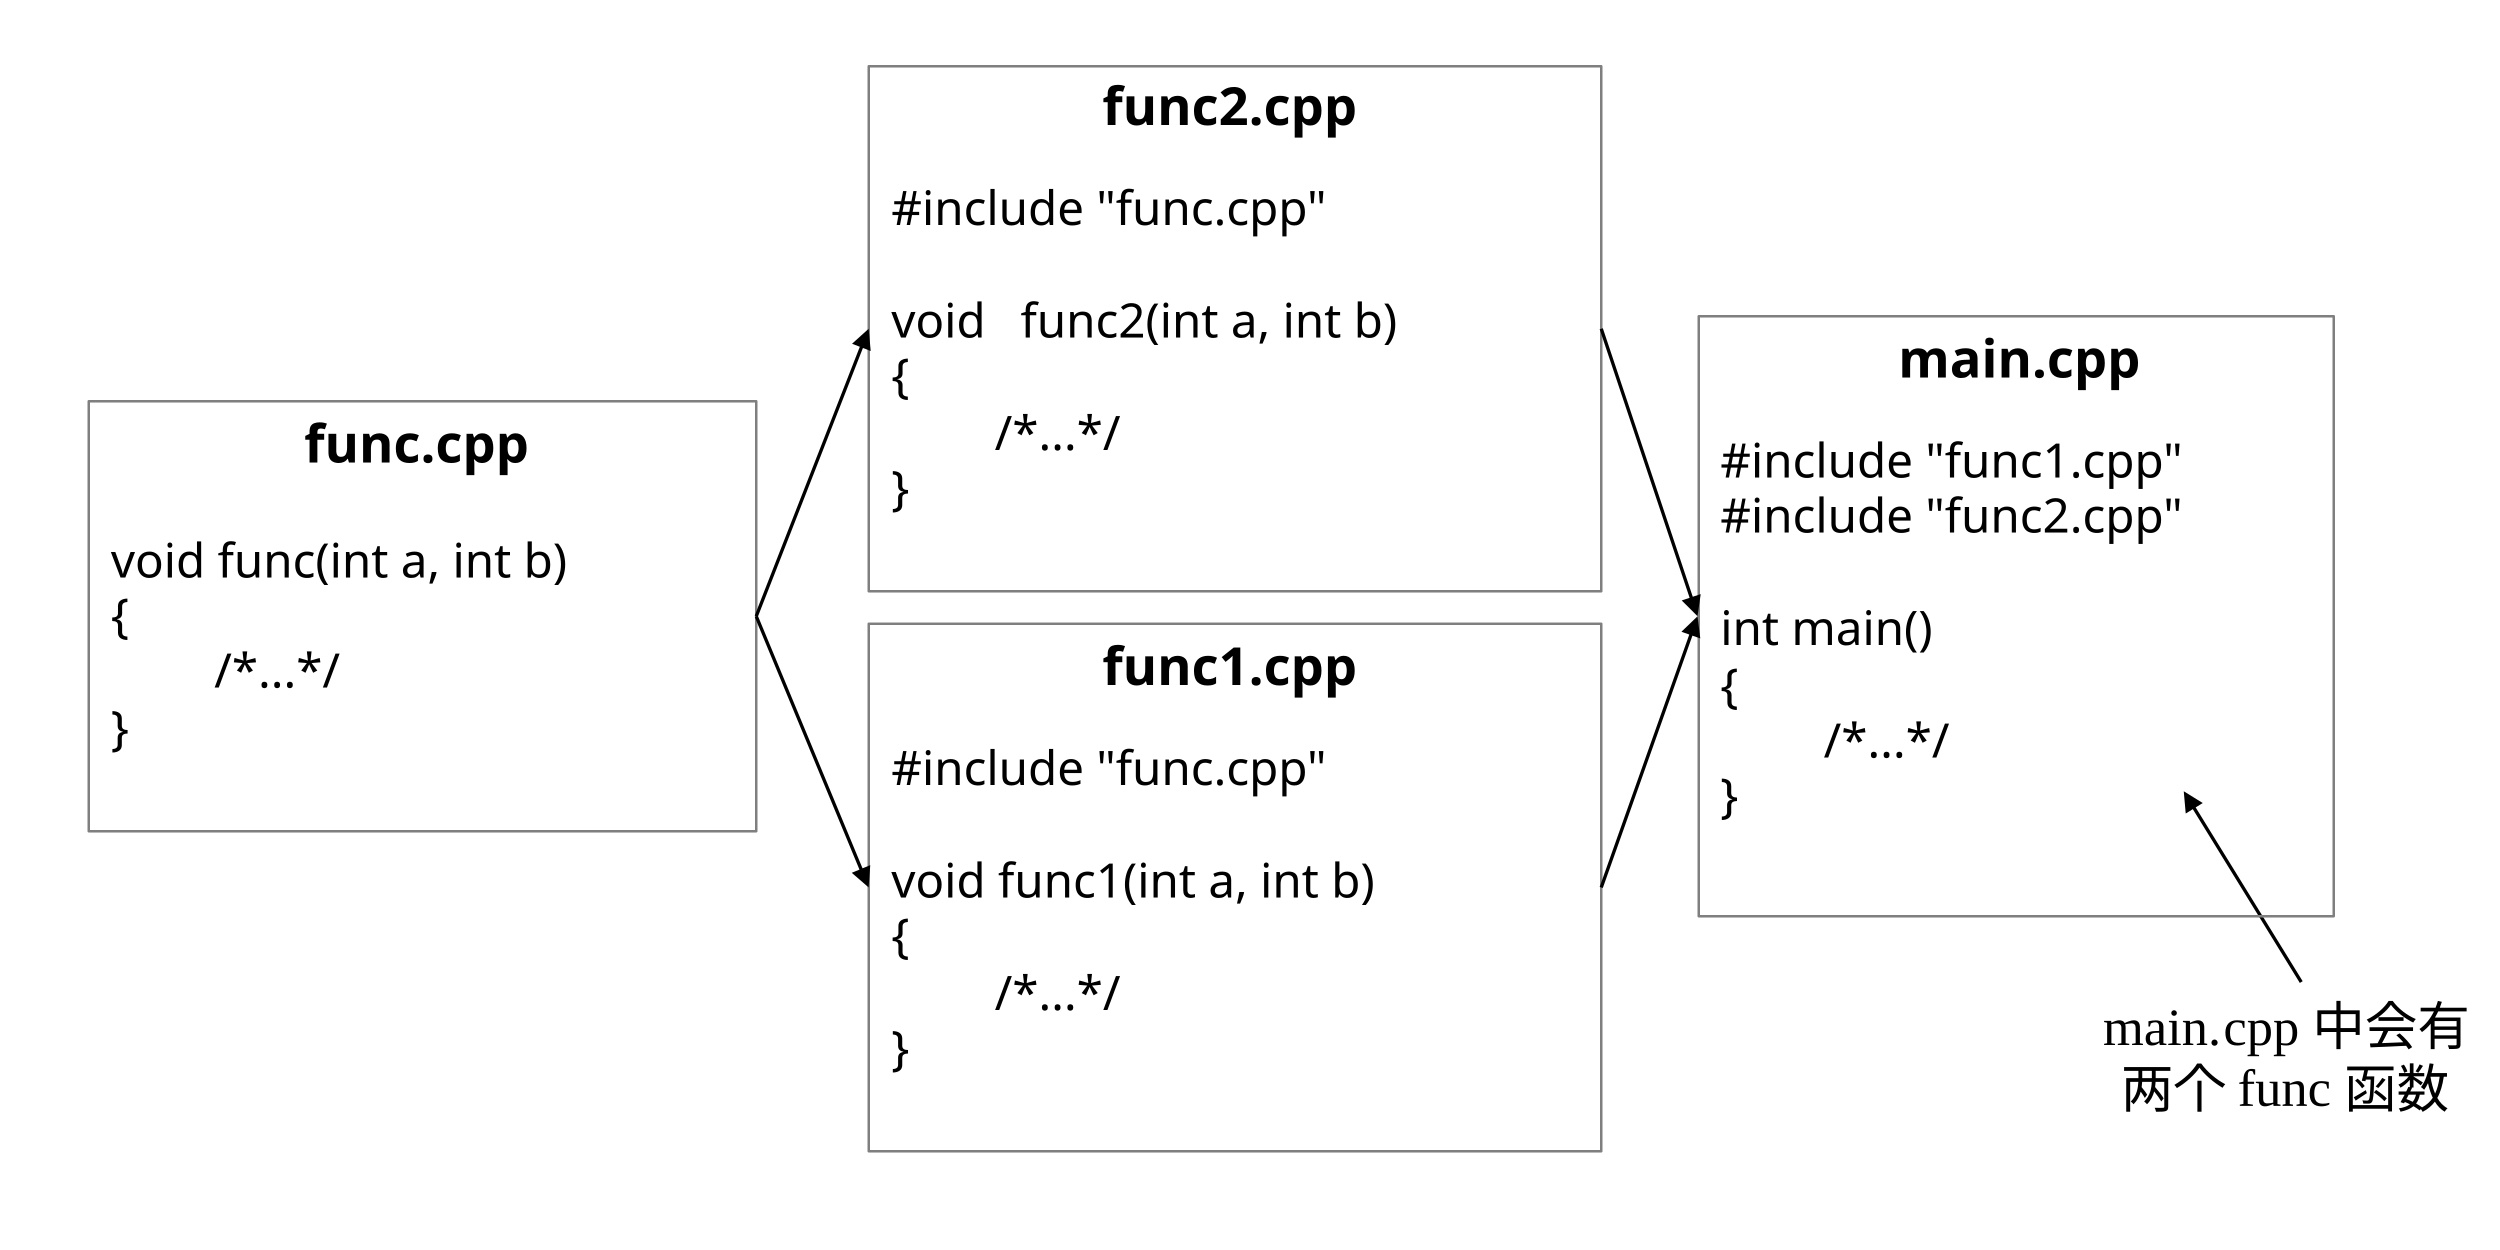
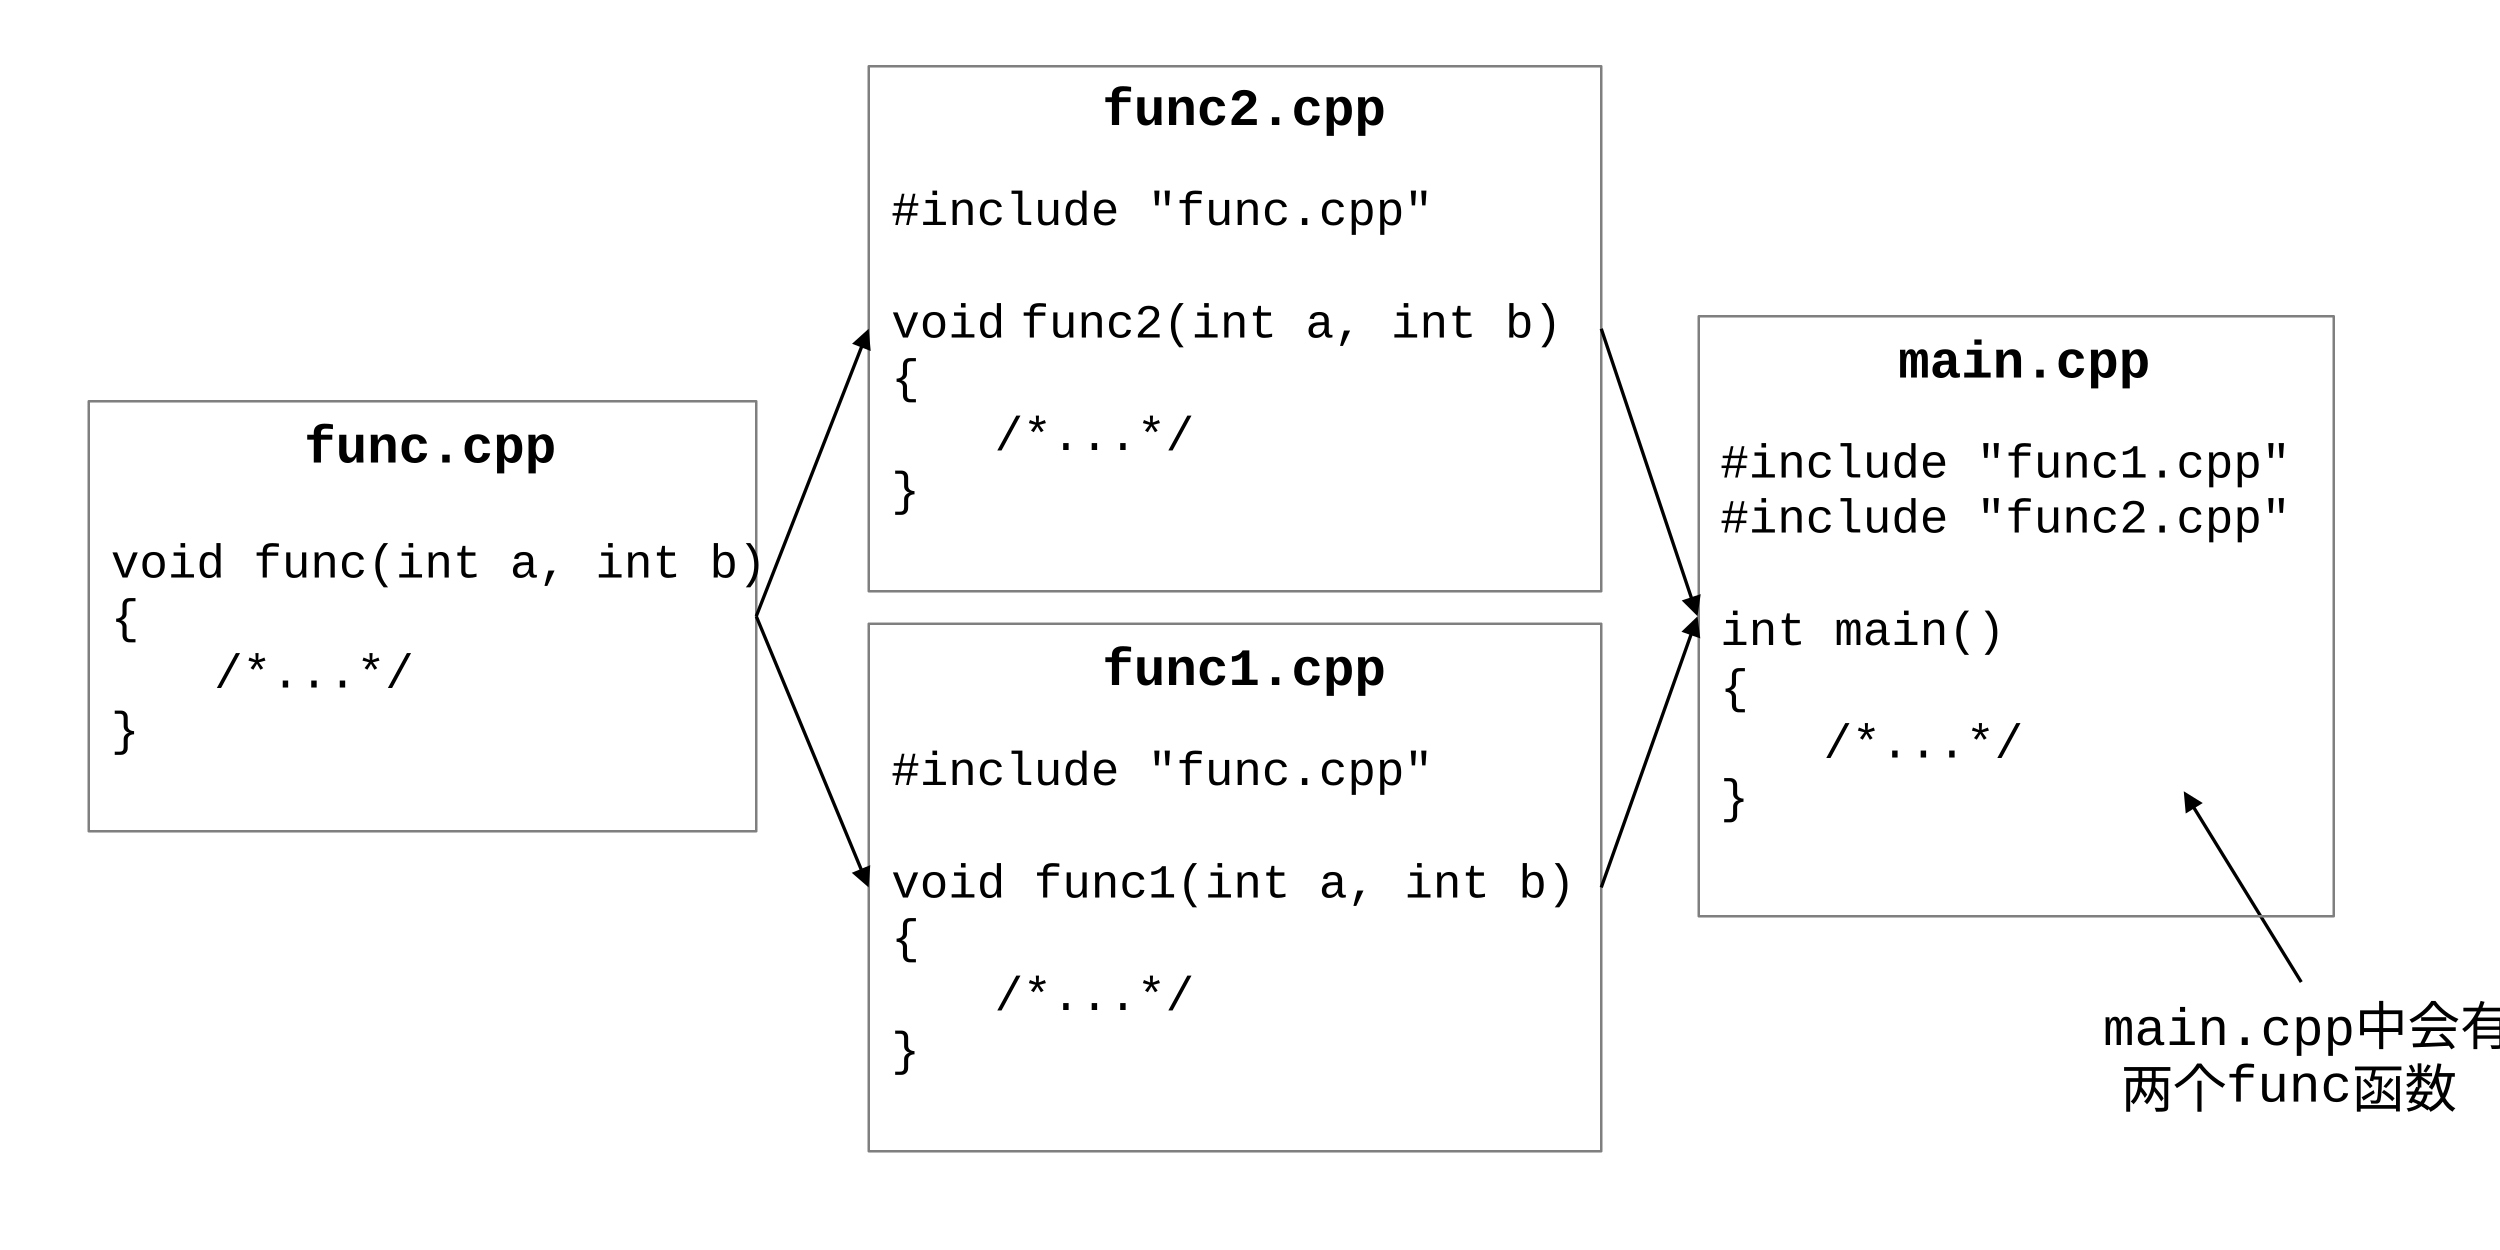
<svg xmlns="http://www.w3.org/2000/svg" width="1000" height="500" overflow="hidden">
  <defs>
    <clipPath id="clip0">
      <rect x="0" y="0" width="1280" height="720" />
    </clipPath>
  </defs>
  <g clip-path="url(#clip0)">
    <rect x="0" y="0" width="1000" height="500" fill="#FFFFFF" />
    <path d="M919.933 393.178 876.428 322.526 877.563 321.827 921.068 392.479ZM874.289 325.409 873.5 316.5 881.101 321.215Z" />
-     <text font-family="Times New Roman,Times New Roman_MSFontService,sans-serif" font-weight="400" font-size="21" transform="translate(841.198 418)">
- 			main.
- 			<tspan font-family="Times New Roman,Times New Roman_MSFontService,KaiTi,KaiTi_MSFontService,sans-serif" font-size="21" x="48.167" y="0">cpp 中会有</tspan>
-       <tspan font-family="Times New Roman,Times New Roman_MSFontService,KaiTi,KaiTi_MSFontService,sans-serif" font-size="21" x="7.167" y="25">两个 func 函数</tspan>
+     <text font-family="Courier New,KaiTi,sans-serif" font-weight="400" font-size="21" transform="translate(841.198 418)">
+ 			main.cpp中会有
+ 			<tspan font-family="Courier New,KaiTi,sans-serif" font-size="21" x="7.167" y="25">两个func函数</tspan>
    </text>
    <rect x="347.5" y="26.5" width="293" height="210" stroke="#7F7F7F" stroke-linejoin="round" stroke-miterlimit="10" fill="none" />
-     <text font-family="Consolas,Consolas_MSFontService,sans-serif" font-weight="700" font-size="21" transform="translate(440.936 50)">
+     <text font-family="Courier New,Courier,Consolas,monospace" font-weight="700" font-size="21" transform="translate(440.936 50)">
			func2.cpp
			<tspan font-weight="400" font-size="19" x="-84.413" y="40">#include "func.cpp"</tspan>
      <tspan font-weight="400" font-size="19" x="-84.413" y="85">void</tspan>
      <tspan font-weight="400" font-size="19" x="-32.747" y="85">func2(int a, int b)</tspan>
      <tspan font-weight="400" font-size="19" x="-84.413" y="107">{</tspan>
      <tspan font-weight="400" font-size="19" x="-43.08" y="130">/*...*/</tspan>
      <tspan font-weight="400" font-size="19" x="-84.413" y="152">}</tspan>
    </text>
    <rect x="347.5" y="249.5" width="293" height="211" stroke="#7F7F7F" stroke-linejoin="round" stroke-miterlimit="10" fill="none" />
-     <text font-family="Consolas,Consolas_MSFontService,sans-serif" font-weight="700" font-size="21" transform="translate(440.936 274)">
+     <text font-family="Courier New,Courier,Consolas,monospace" font-weight="700" font-size="21" transform="translate(440.936 274)">
			func1.cpp
			<tspan font-weight="400" font-size="19" x="-84.413" y="40">#include "func.cpp"</tspan>
      <tspan font-weight="400" font-size="19" x="-84.413" y="85">void func1(int a, int b)</tspan>
      <tspan font-weight="400" font-size="19" x="-84.413" y="107">{</tspan>
      <tspan font-weight="400" font-size="19" x="-43.08" y="130">/*...*/</tspan>
      <tspan font-weight="400" font-size="19" x="-84.413" y="152">}</tspan>
    </text>
    <rect x="679.5" y="126.5" width="254" height="240" stroke="#7F7F7F" stroke-linejoin="round" stroke-miterlimit="10" fill="none" />
-     <text font-family="Consolas,Consolas_MSFontService,sans-serif" font-weight="700" font-size="21" transform="translate(759.285 151)">
+     <text font-family="Courier New,Courier,Consolas,monospace" font-weight="700" font-size="21" transform="translate(759.285 151)">
			main.cpp
			<tspan font-weight="400" font-size="19" x="-71.167" y="40">#include "func1.cpp"</tspan>
      <tspan font-weight="400" font-size="19" x="-71.167" y="62">#include "func2.cpp"</tspan>
      <tspan font-weight="400" font-size="19" x="-71.167" y="107">int main()</tspan>
      <tspan font-weight="400" font-size="19" x="-71.167" y="130">{</tspan>
      <tspan font-weight="400" font-size="19" x="-29.833" y="152">/*...*/</tspan>
      <tspan font-weight="400" font-size="19" x="-71.167" y="174">}</tspan>
    </text>
    <rect x="35.5" y="160.5" width="267" height="172" stroke="#7F7F7F" stroke-linejoin="round" stroke-miterlimit="10" fill="none" />
-     <text font-family="Consolas,Consolas_MSFontService,sans-serif" font-weight="700" font-size="21" transform="translate(121.682 185)">
+     <text font-family="Courier New,Courier,Consolas,monospace" font-weight="700" font-size="21" transform="translate(121.682 185)">
			func.cpp
			<tspan font-weight="400" font-size="19" x="-77.333" y="46">void func(int a, int b)</tspan>
      <tspan font-weight="400" font-size="19" x="-77.333" y="68">{</tspan>
      <tspan font-weight="400" font-size="19" x="-36" y="90">/*...*/</tspan>
      <tspan font-weight="400" font-size="19" x="-77.333" y="113">}</tspan>
    </text>
    <path d="M0.628-0.223 36.916 101.973 35.659 102.42-0.628 0.223ZM39.611 99.602 38.518 108.479 32.072 102.279Z" transform="matrix(1 0 0 -1 640.5 354.979)" />
    <path d="M303.116 246.245 345.526 348.565 344.295 349.076 301.884 246.755ZM348.095 346.057 347.463 354.979 340.705 349.12Z" />
    <path d="M0.621-0.243 43.156 108.547 41.914 109.033-0.621 0.243ZM45.775 106.092 44.963 114.999 38.325 109.005Z" transform="matrix(1 0 0 -1 302.5 246.499)" />
    <path d="M641.132 131.288 677.533 239.966 676.269 240.389 639.868 131.712ZM680.27 237.643 679.018 246.499 672.684 240.184Z" />
  </g>
</svg>
